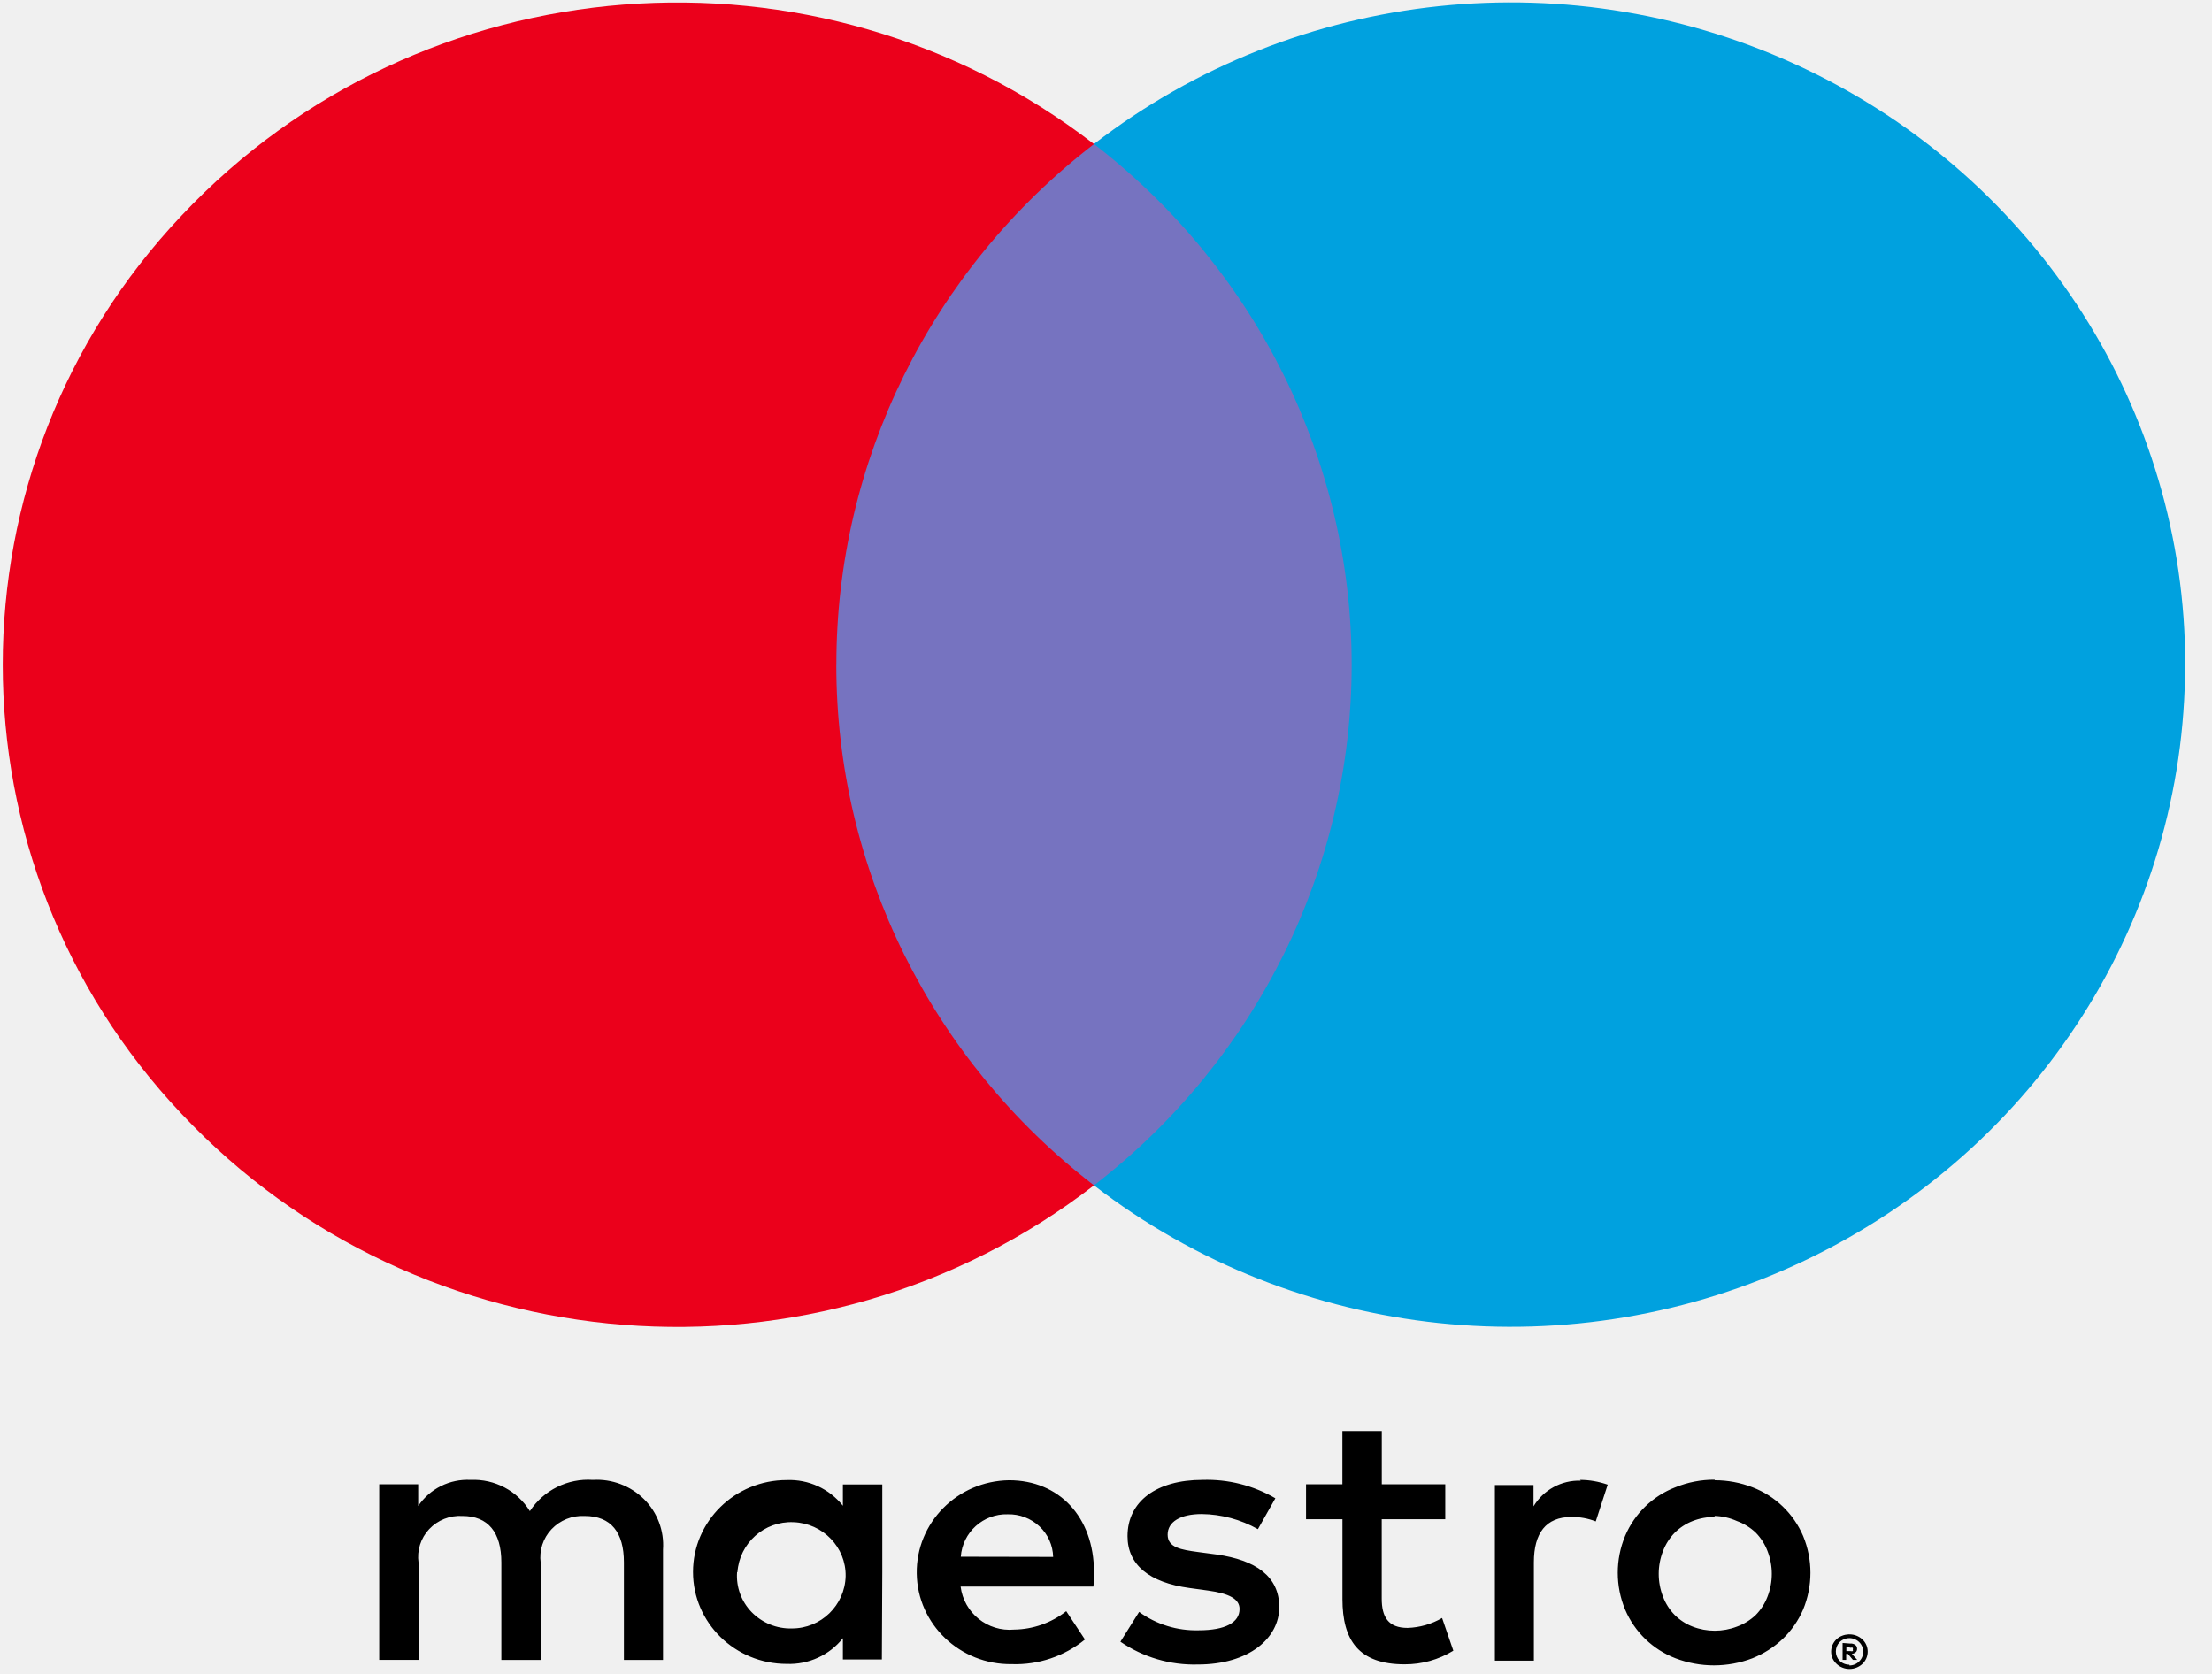
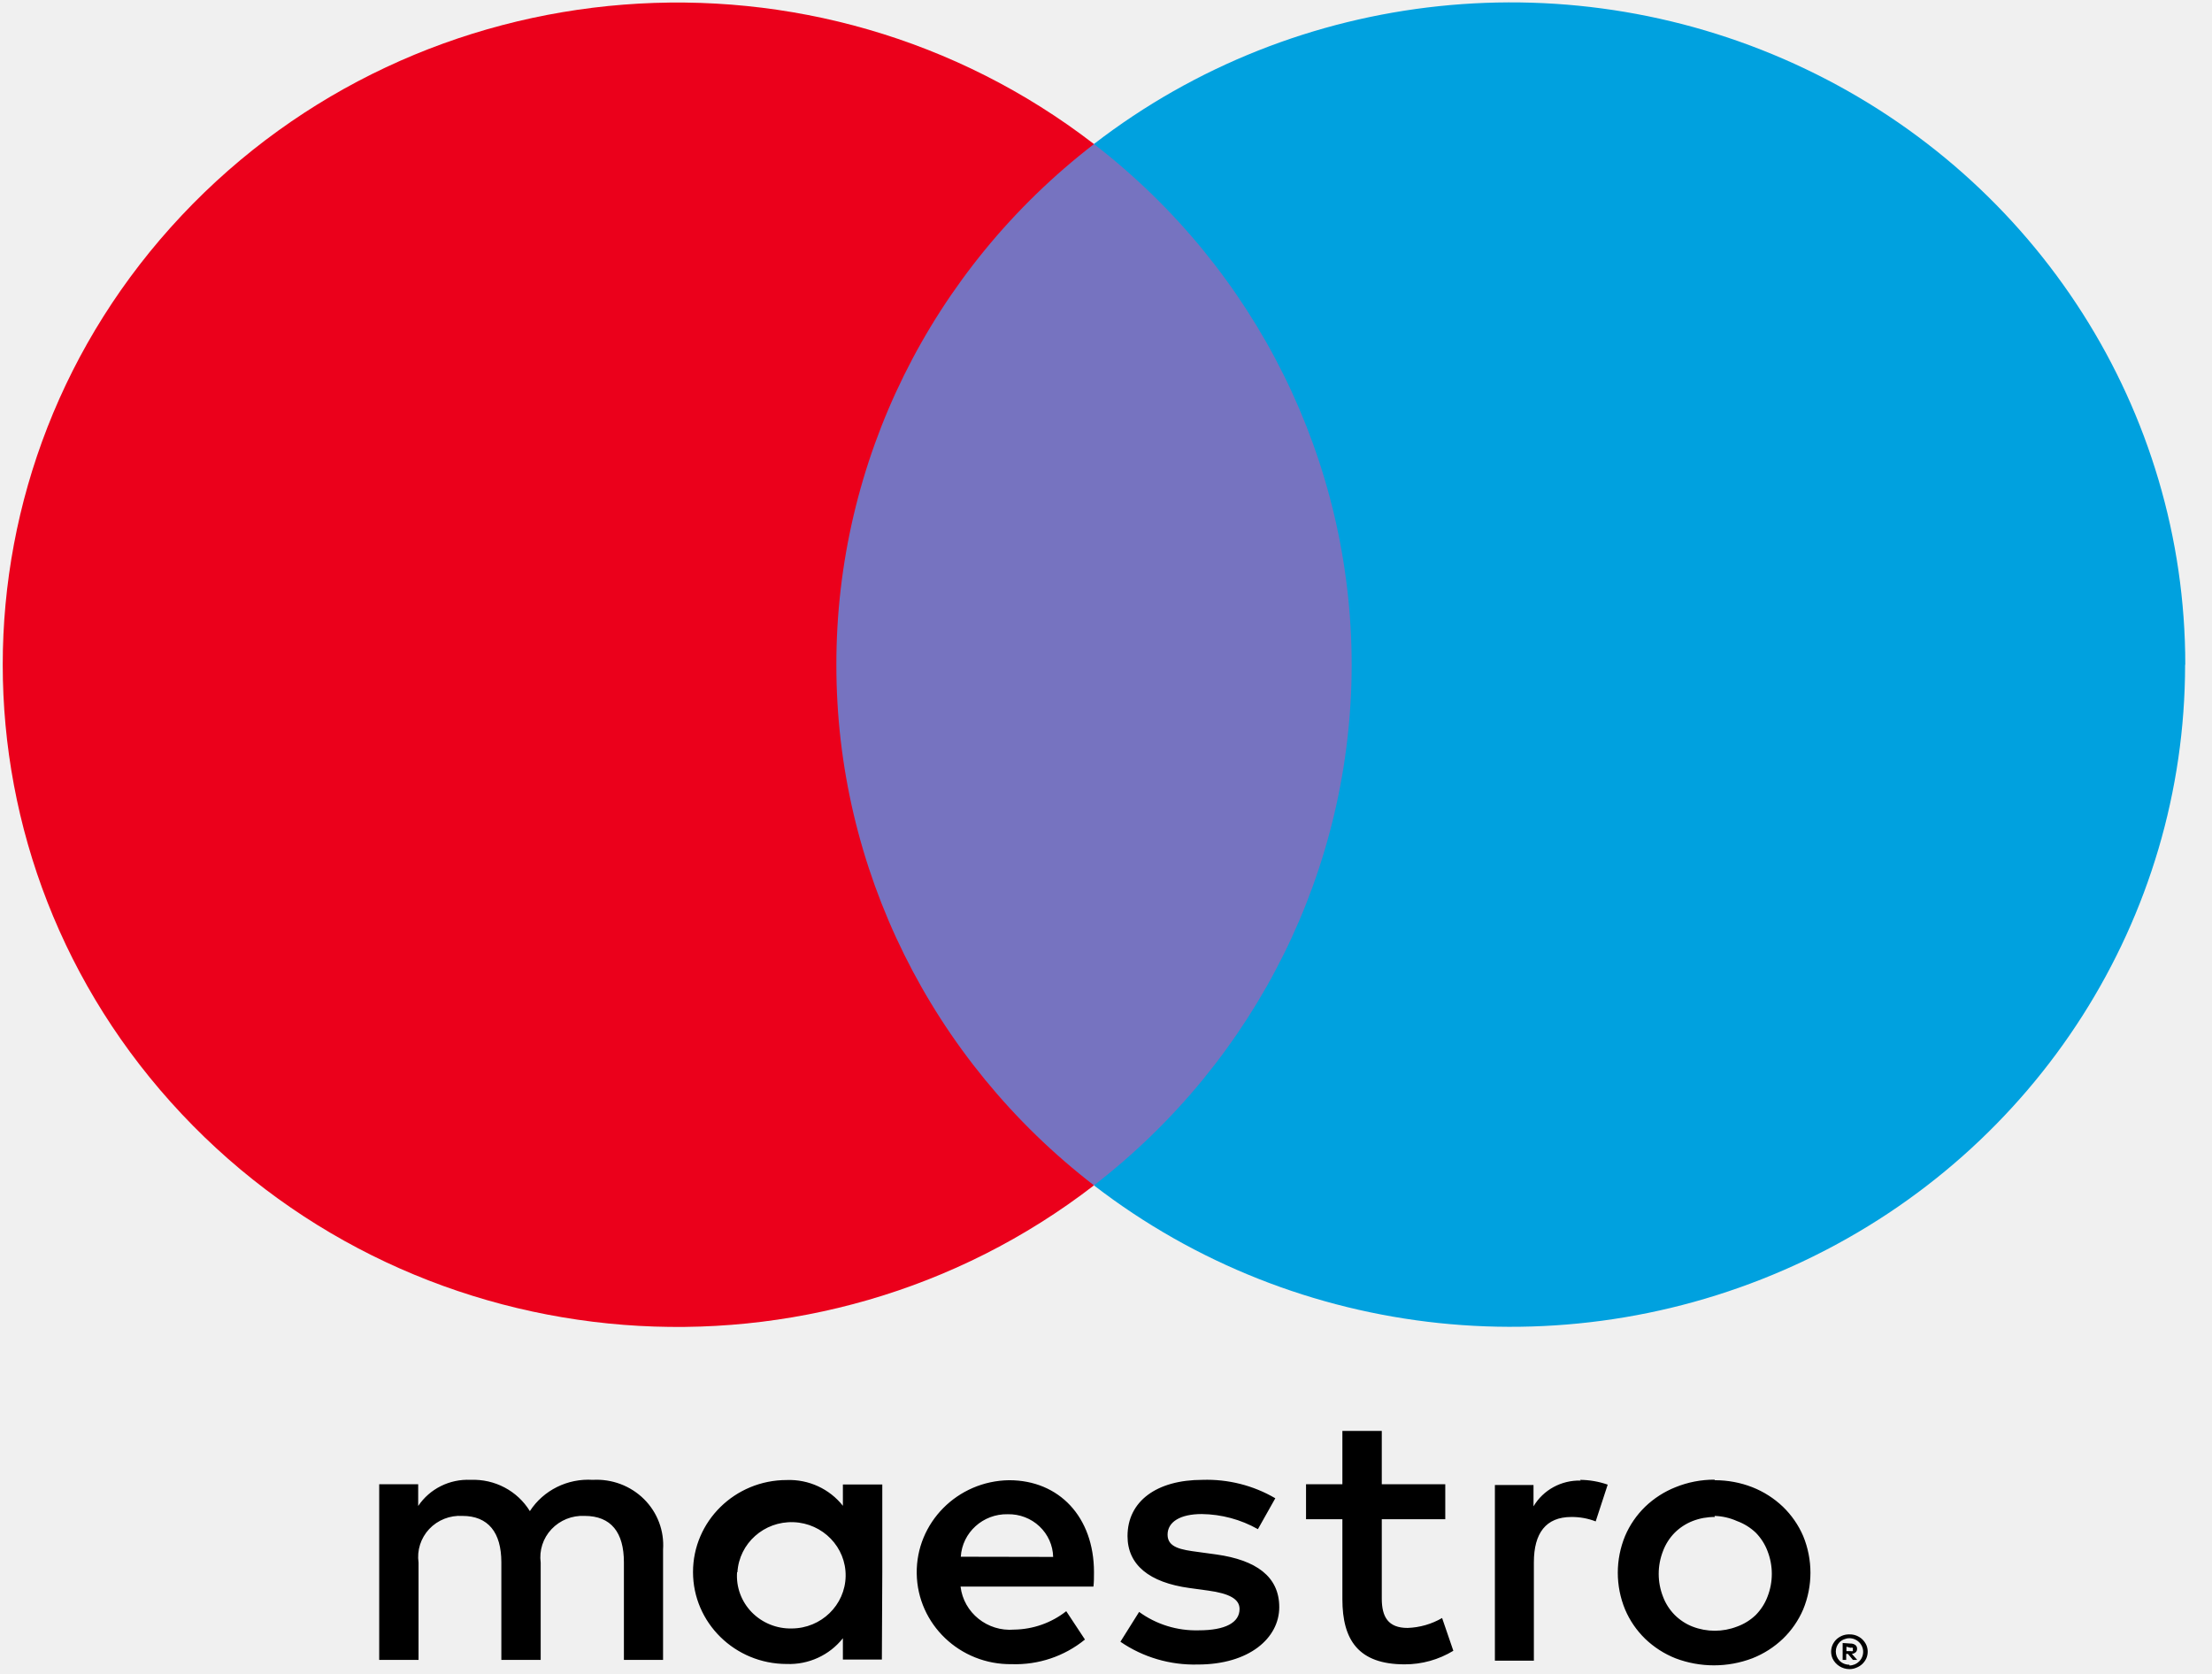
- <svg xmlns="http://www.w3.org/2000/svg" width="37" height="28" fill="none">
+ <svg xmlns="http://www.w3.org/2000/svg" width="37" height="28" viewBox="0 0 37 28" fill="none">
  <g clip-path="url(#clip0_276_2992)">
-     <path d="M11.09 27.766V25.92a1.081 1.081 0 00-.318-.844 1.124 1.124 0 00-.856-.322 1.166 1.166 0 00-1.053.523 1.105 1.105 0 00-.99-.523.996.996 0 00-.878.437v-.363h-.652v2.938h.658V26.14a.678.678 0 01.178-.562.706.706 0 01.555-.22c.433 0 .652.277.652.776v1.633h.658V26.14a.684.684 0 01.181-.56.712.712 0 01.553-.222c.445 0 .658.277.658.776v1.633h.655zm3.668-1.467V24.83h-.659v.357a1.142 1.142 0 00-.94-.43c-.865 0-1.567.688-1.567 1.538 0 .85.702 1.538 1.567 1.538.366.014.716-.147.94-.43v.356h.652l.007-1.461zm-2.423 0a.9.9 0 01.938-.837c.492.018.88.42.872.903a.898.898 0 01-.901.875.905.905 0 01-.67-.272.87.87 0 01-.245-.67h.006zm16.35-1.539c.214 0 .427.04.626.117a1.507 1.507 0 01.85.816c.163.394.163.836 0 1.23-.079.184-.194.35-.339.49-.147.14-.32.25-.51.326a1.804 1.804 0 01-1.286 0 1.5 1.5 0 01-.843-.815 1.606 1.606 0 010-1.232 1.5 1.5 0 01.843-.815c.207-.084.429-.127.652-.126l.007.01zm0 .615a.988.988 0 00-.373.068.882.882 0 00-.298.194.899.899 0 00-.197.308 1.05 1.05 0 000 .763c.043.115.11.22.197.308.085.084.186.15.298.193.238.092.504.092.742 0a.898.898 0 00.314-.194.89.89 0 00.197-.307 1.049 1.049 0 000-.763.89.89 0 00-.197-.308.9.9 0 00-.314-.194.987.987 0 00-.376-.086l.007.018zm-10.386.924c0-.924-.583-1.539-1.42-1.539-.865.012-1.557.71-1.545 1.56.012.85.724 1.529 1.59 1.517a1.84 1.84 0 001.224-.412l-.313-.474a1.441 1.441 0 01-.871.308.827.827 0 01-.896-.72h2.221c.01-.077.01-.154.01-.24zm-2.228-.259a.765.765 0 01.786-.71.75.75 0 01.53.202.723.723 0 01.229.511l-1.545-.003zm4.97-.461a1.954 1.954 0 00-.94-.253c-.357 0-.57.13-.57.345 0 .215.225.252.507.29l.314.042c.651.093 1.046.363 1.046.88s-.501.96-1.363.96a2.187 2.187 0 01-1.294-.381l.313-.499c.288.21.639.318.997.308.445 0 .683-.13.683-.357 0-.166-.17-.259-.527-.308l-.313-.043c-.67-.092-1.034-.387-1.034-.867 0-.585.489-.942 1.253-.942a2.27 2.27 0 011.22.308l-.292.517zm3.134-.166h-1.063v1.326c0 .307.107.492.433.492a1.22 1.22 0 00.577-.166l.188.547a1.54 1.54 0 01-.815.228c-.771 0-1.04-.406-1.04-1.09v-1.337h-.609v-.585h.608v-.892h.659v.892h1.062v.585zm2.253-.659c.158 0 .315.028.464.08l-.2.615a1.077 1.077 0 00-.408-.074c-.426 0-.627.271-.627.758v1.646h-.652V24.84h.646v.357a.888.888 0 01.79-.43l-.013-.013zm4.507 2.585a.316.316 0 01.216.083.281.281 0 010 .412.313.313 0 01-.097.061.314.314 0 01-.401-.154.284.284 0 01.163-.38.318.318 0 01.103-.022h.016zm0 .52a.226.226 0 00.163-.068.225.225 0 00-.072-.37.228.228 0 00-.182 0 .228.228 0 00-.075.05.225.225 0 000 .308.234.234 0 00.166.067v.013zm.019-.367a.127.127 0 01.081.025c.02.016.03.04.028.065a.073.073 0 01-.022.055.111.111 0 01-.066.028l.091.101h-.072l-.084-.101h-.029v.101h-.06v-.283l.133.01zm-.07.053v.074h.07a.067.067 0 00.037 0 .03.03 0 000-.028.03.03 0 000-.028.067.067 0 00-.037 0l-.07-.018z" fill="#000" />
-     <path d="M23.235 2.41h-9.872v17.417h9.872V2.41z" fill="#7673C0" />
-     <path d="M13.99 11.12c-.004-3.399 1.585-6.611 4.309-8.71C13.673-1.16 7.03-.64 3.039 3.604a10.93 10.93 0 000 15.03c3.991 4.244 10.634 4.764 15.26 1.194-2.723-2.098-4.312-5.309-4.31-8.707z" fill="#EB001B" />
-     <path d="M36.55 11.12c0 4.24-2.467 8.107-6.351 9.96-3.884 1.853-8.505 1.367-11.9-1.252 2.721-2.1 4.31-5.311 4.31-8.71 0-3.398-1.589-6.609-4.31-8.709C21.693-.212 26.315-.7 30.2 1.154c3.886 1.853 6.352 5.722 6.352 9.963l-.003.003z" fill="#00A1DF" />
+     <path d="M11.091 27.766V25.92C11.113 25.607 10.997 25.299 10.772 25.076C10.547 24.853 10.235 24.736 9.916 24.754C9.494 24.727 9.09 24.927 8.863 25.277C8.655 24.938 8.275 24.737 7.872 24.754C7.522 24.737 7.188 24.903 6.995 25.191V24.828H6.343V27.766H7.001V26.139C6.972 25.935 7.037 25.729 7.179 25.577C7.321 25.426 7.525 25.345 7.734 25.357C8.167 25.357 8.386 25.634 8.386 26.133V27.766H9.044V26.139C9.017 25.935 9.083 25.73 9.225 25.579C9.367 25.429 9.569 25.347 9.778 25.357C10.223 25.357 10.436 25.634 10.436 26.133V27.766H11.091ZM14.758 26.299V24.831H14.099V25.188C13.875 24.904 13.525 24.743 13.159 24.757C12.294 24.757 11.592 25.446 11.592 26.296C11.592 27.145 12.294 27.834 13.159 27.834C13.525 27.848 13.875 27.687 14.099 27.403V27.76H14.751L14.758 26.299ZM12.335 26.299C12.364 25.816 12.781 25.444 13.273 25.462C13.765 25.48 14.153 25.882 14.145 26.365C14.137 26.849 13.736 27.238 13.244 27.24C12.992 27.246 12.749 27.147 12.574 26.968C12.4 26.789 12.311 26.546 12.329 26.299H12.335ZM28.685 24.76C28.899 24.76 29.112 24.799 29.311 24.877C29.502 24.952 29.675 25.063 29.822 25.203C29.967 25.343 30.082 25.509 30.161 25.692C30.324 26.087 30.324 26.529 30.161 26.923C30.082 27.107 29.967 27.273 29.822 27.413C29.675 27.553 29.502 27.664 29.311 27.739C28.898 27.896 28.44 27.896 28.026 27.739C27.837 27.664 27.665 27.553 27.519 27.413C27.375 27.273 27.261 27.107 27.183 26.923C27.02 26.529 27.02 26.087 27.183 25.692C27.261 25.509 27.375 25.343 27.519 25.203C27.665 25.063 27.837 24.952 28.026 24.877C28.233 24.793 28.455 24.75 28.678 24.751L28.685 24.76ZM28.685 25.375C28.557 25.374 28.43 25.397 28.312 25.443C28.2 25.487 28.099 25.553 28.014 25.637C27.927 25.725 27.86 25.83 27.817 25.945C27.721 26.191 27.721 26.462 27.817 26.708C27.86 26.823 27.927 26.927 28.014 27.015C28.099 27.099 28.2 27.166 28.312 27.209C28.55 27.301 28.816 27.301 29.054 27.209C29.172 27.167 29.278 27.101 29.368 27.015C29.454 26.927 29.522 26.823 29.565 26.708C29.661 26.462 29.661 26.191 29.565 25.945C29.522 25.83 29.454 25.725 29.368 25.637C29.278 25.552 29.172 25.486 29.054 25.443C28.936 25.39 28.808 25.361 28.678 25.357L28.685 25.375ZM18.299 26.299C18.299 25.375 17.716 24.76 16.879 24.76C16.014 24.772 15.322 25.471 15.334 26.32C15.346 27.17 16.058 27.849 16.923 27.837C17.369 27.852 17.805 27.705 18.148 27.425L17.835 26.951C17.588 27.146 17.281 27.254 16.964 27.259C16.516 27.297 16.119 26.977 16.067 26.539H18.29C18.299 26.462 18.299 26.385 18.299 26.299ZM16.071 26.04C16.096 25.634 16.443 25.32 16.857 25.329C17.054 25.325 17.245 25.398 17.387 25.532C17.529 25.666 17.612 25.85 17.616 26.043L16.071 26.04ZM21.041 25.579C20.755 25.417 20.431 25.33 20.101 25.326C19.744 25.326 19.53 25.456 19.53 25.671C19.53 25.886 19.756 25.923 20.038 25.96L20.352 26.003C21.003 26.096 21.398 26.366 21.398 26.883C21.398 27.4 20.897 27.843 20.035 27.843C19.573 27.855 19.119 27.722 18.741 27.462L19.054 26.963C19.342 27.173 19.693 27.281 20.051 27.271C20.496 27.271 20.734 27.142 20.734 26.914C20.734 26.748 20.565 26.655 20.207 26.606L19.894 26.563C19.223 26.471 18.86 26.175 18.86 25.695C18.86 25.111 19.349 24.754 20.113 24.754C20.541 24.74 20.965 24.847 21.332 25.062L21.041 25.579ZM24.175 25.413H23.113V26.739C23.113 27.046 23.219 27.231 23.545 27.231C23.748 27.224 23.947 27.167 24.122 27.065L24.31 27.613C24.065 27.762 23.783 27.841 23.495 27.84C22.724 27.84 22.454 27.434 22.454 26.751V25.413H21.846V24.828H22.454V23.936H23.113V24.828H24.175V25.413ZM26.428 24.754C26.586 24.755 26.743 24.782 26.892 24.834L26.691 25.449C26.562 25.399 26.424 25.374 26.284 25.375C25.858 25.375 25.657 25.646 25.657 26.133V27.779H25.005V24.84H25.651V25.197C25.814 24.922 26.117 24.757 26.441 24.766L26.428 24.754ZM30.935 27.339C30.976 27.338 31.016 27.345 31.054 27.36C31.09 27.375 31.123 27.395 31.151 27.422C31.178 27.448 31.201 27.48 31.217 27.514C31.249 27.587 31.249 27.669 31.217 27.742C31.201 27.776 31.178 27.808 31.151 27.834C31.123 27.86 31.09 27.881 31.054 27.895C31.016 27.912 30.976 27.92 30.935 27.92C30.814 27.919 30.704 27.85 30.653 27.742C30.621 27.669 30.621 27.587 30.653 27.514C30.669 27.48 30.691 27.448 30.718 27.422C30.747 27.395 30.78 27.375 30.816 27.36C30.849 27.347 30.884 27.34 30.919 27.339H30.935ZM30.935 27.859C30.966 27.859 30.997 27.852 31.026 27.84C31.053 27.828 31.077 27.812 31.098 27.791C31.152 27.738 31.175 27.662 31.161 27.588C31.146 27.514 31.096 27.452 31.026 27.422C30.997 27.409 30.966 27.403 30.935 27.403C30.904 27.403 30.873 27.41 30.844 27.422C30.816 27.433 30.79 27.45 30.769 27.471C30.687 27.558 30.687 27.692 30.769 27.779C30.812 27.822 30.872 27.847 30.935 27.846V27.859ZM30.954 27.492C30.983 27.491 31.012 27.5 31.035 27.517C31.055 27.533 31.065 27.557 31.063 27.582C31.064 27.602 31.056 27.622 31.041 27.637C31.023 27.653 31 27.663 30.976 27.665L31.066 27.766H30.994L30.91 27.665H30.881V27.766H30.822V27.483L30.954 27.492ZM30.885 27.545V27.619H30.954C30.966 27.622 30.979 27.622 30.991 27.619C30.996 27.61 30.996 27.6 30.991 27.591C30.996 27.582 30.996 27.572 30.991 27.563C30.979 27.56 30.966 27.56 30.954 27.563L30.885 27.545Z" fill="black" />
+     <path d="M23.235 2.409H13.363V19.827H23.235V2.409Z" fill="#7673C0" />
+     <path d="M13.99 11.121C13.986 7.721 15.575 4.509 18.299 2.41C13.673 -1.159 7.03 -0.639 3.039 3.604C-0.952 7.848 -0.952 14.39 3.039 18.634C7.03 22.878 13.673 23.398 18.299 19.828C15.576 17.73 13.987 14.519 13.99 11.121Z" fill="#EB001B" />
+     <path d="M36.55 11.12C36.549 15.36 34.083 19.227 30.199 21.08C26.315 22.933 21.694 22.447 18.298 19.828C21.02 17.727 22.609 14.517 22.609 11.118C22.609 7.72 21.02 4.509 18.298 2.409C21.694 -0.212 26.316 -0.7 30.201 1.154C34.087 3.007 36.553 6.876 36.553 11.117L36.55 11.12Z" fill="#00A1DF" />
  </g>
  <defs>
    <clipPath id="clip0_276_2992">
-       <path fill="#fff" d="M0 0h36.667v28H0z" />
+       <rect width="36.667" height="28" fill="white" />
    </clipPath>
  </defs>
</svg>
